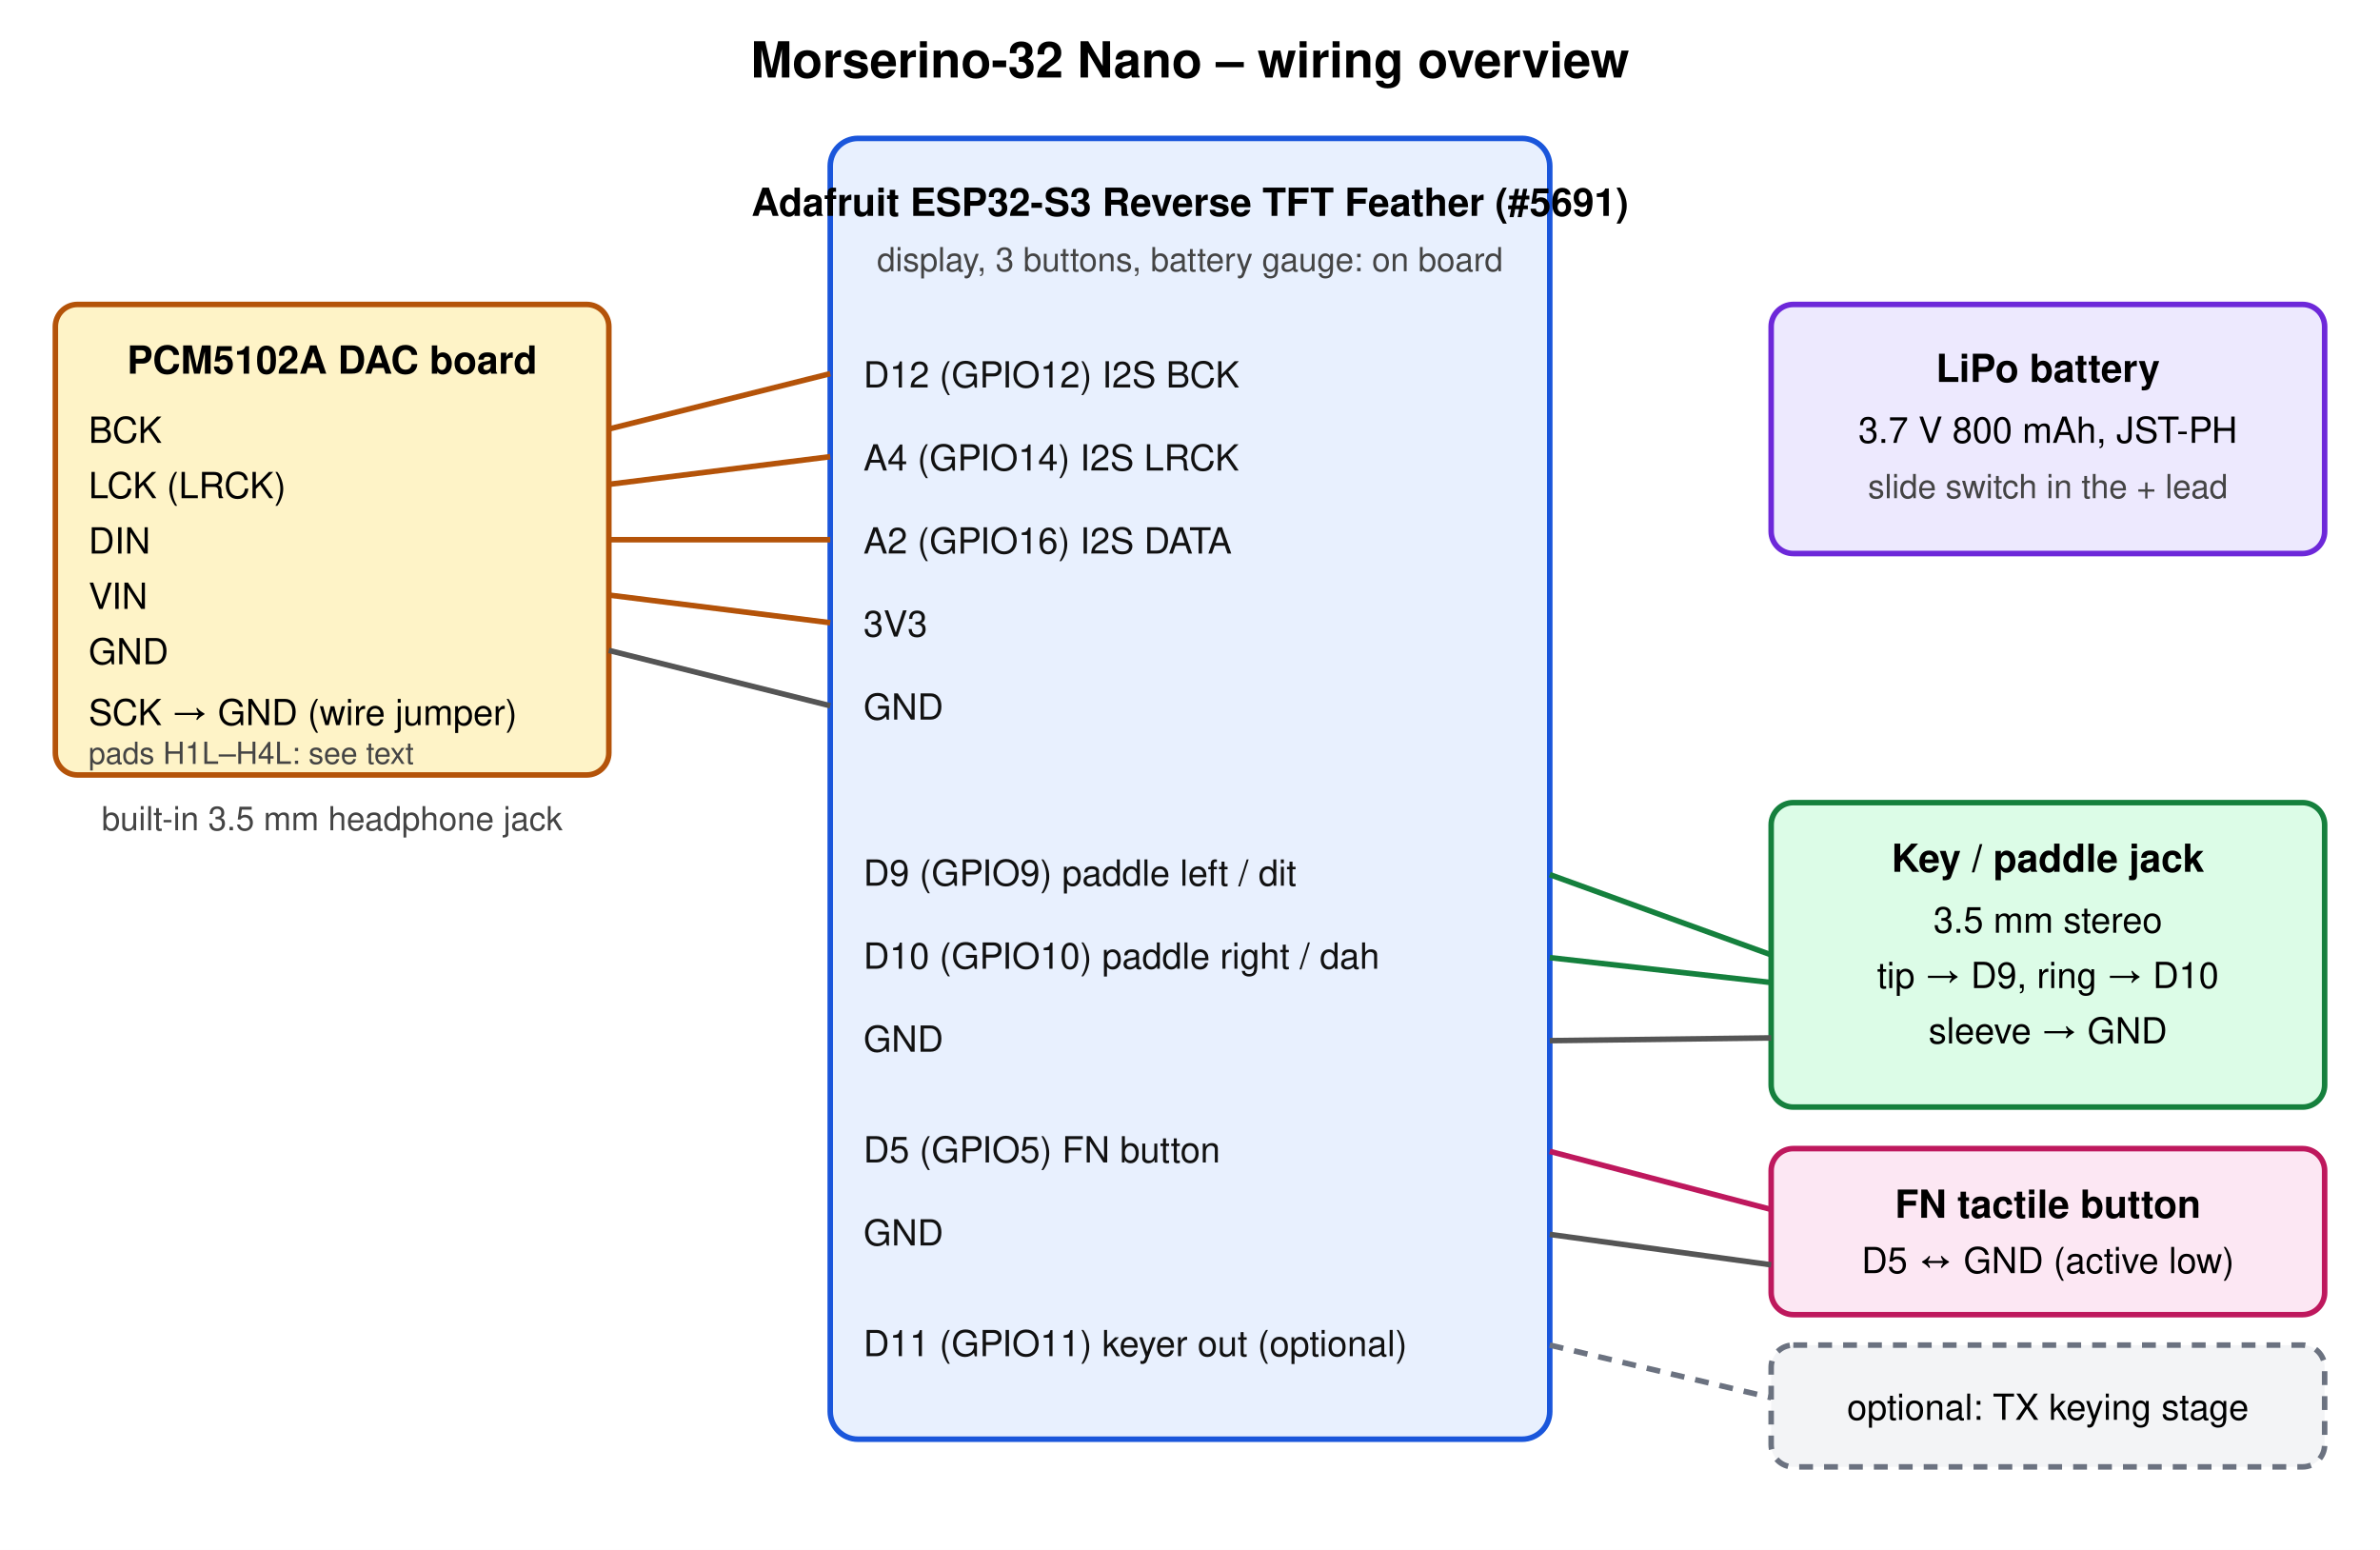
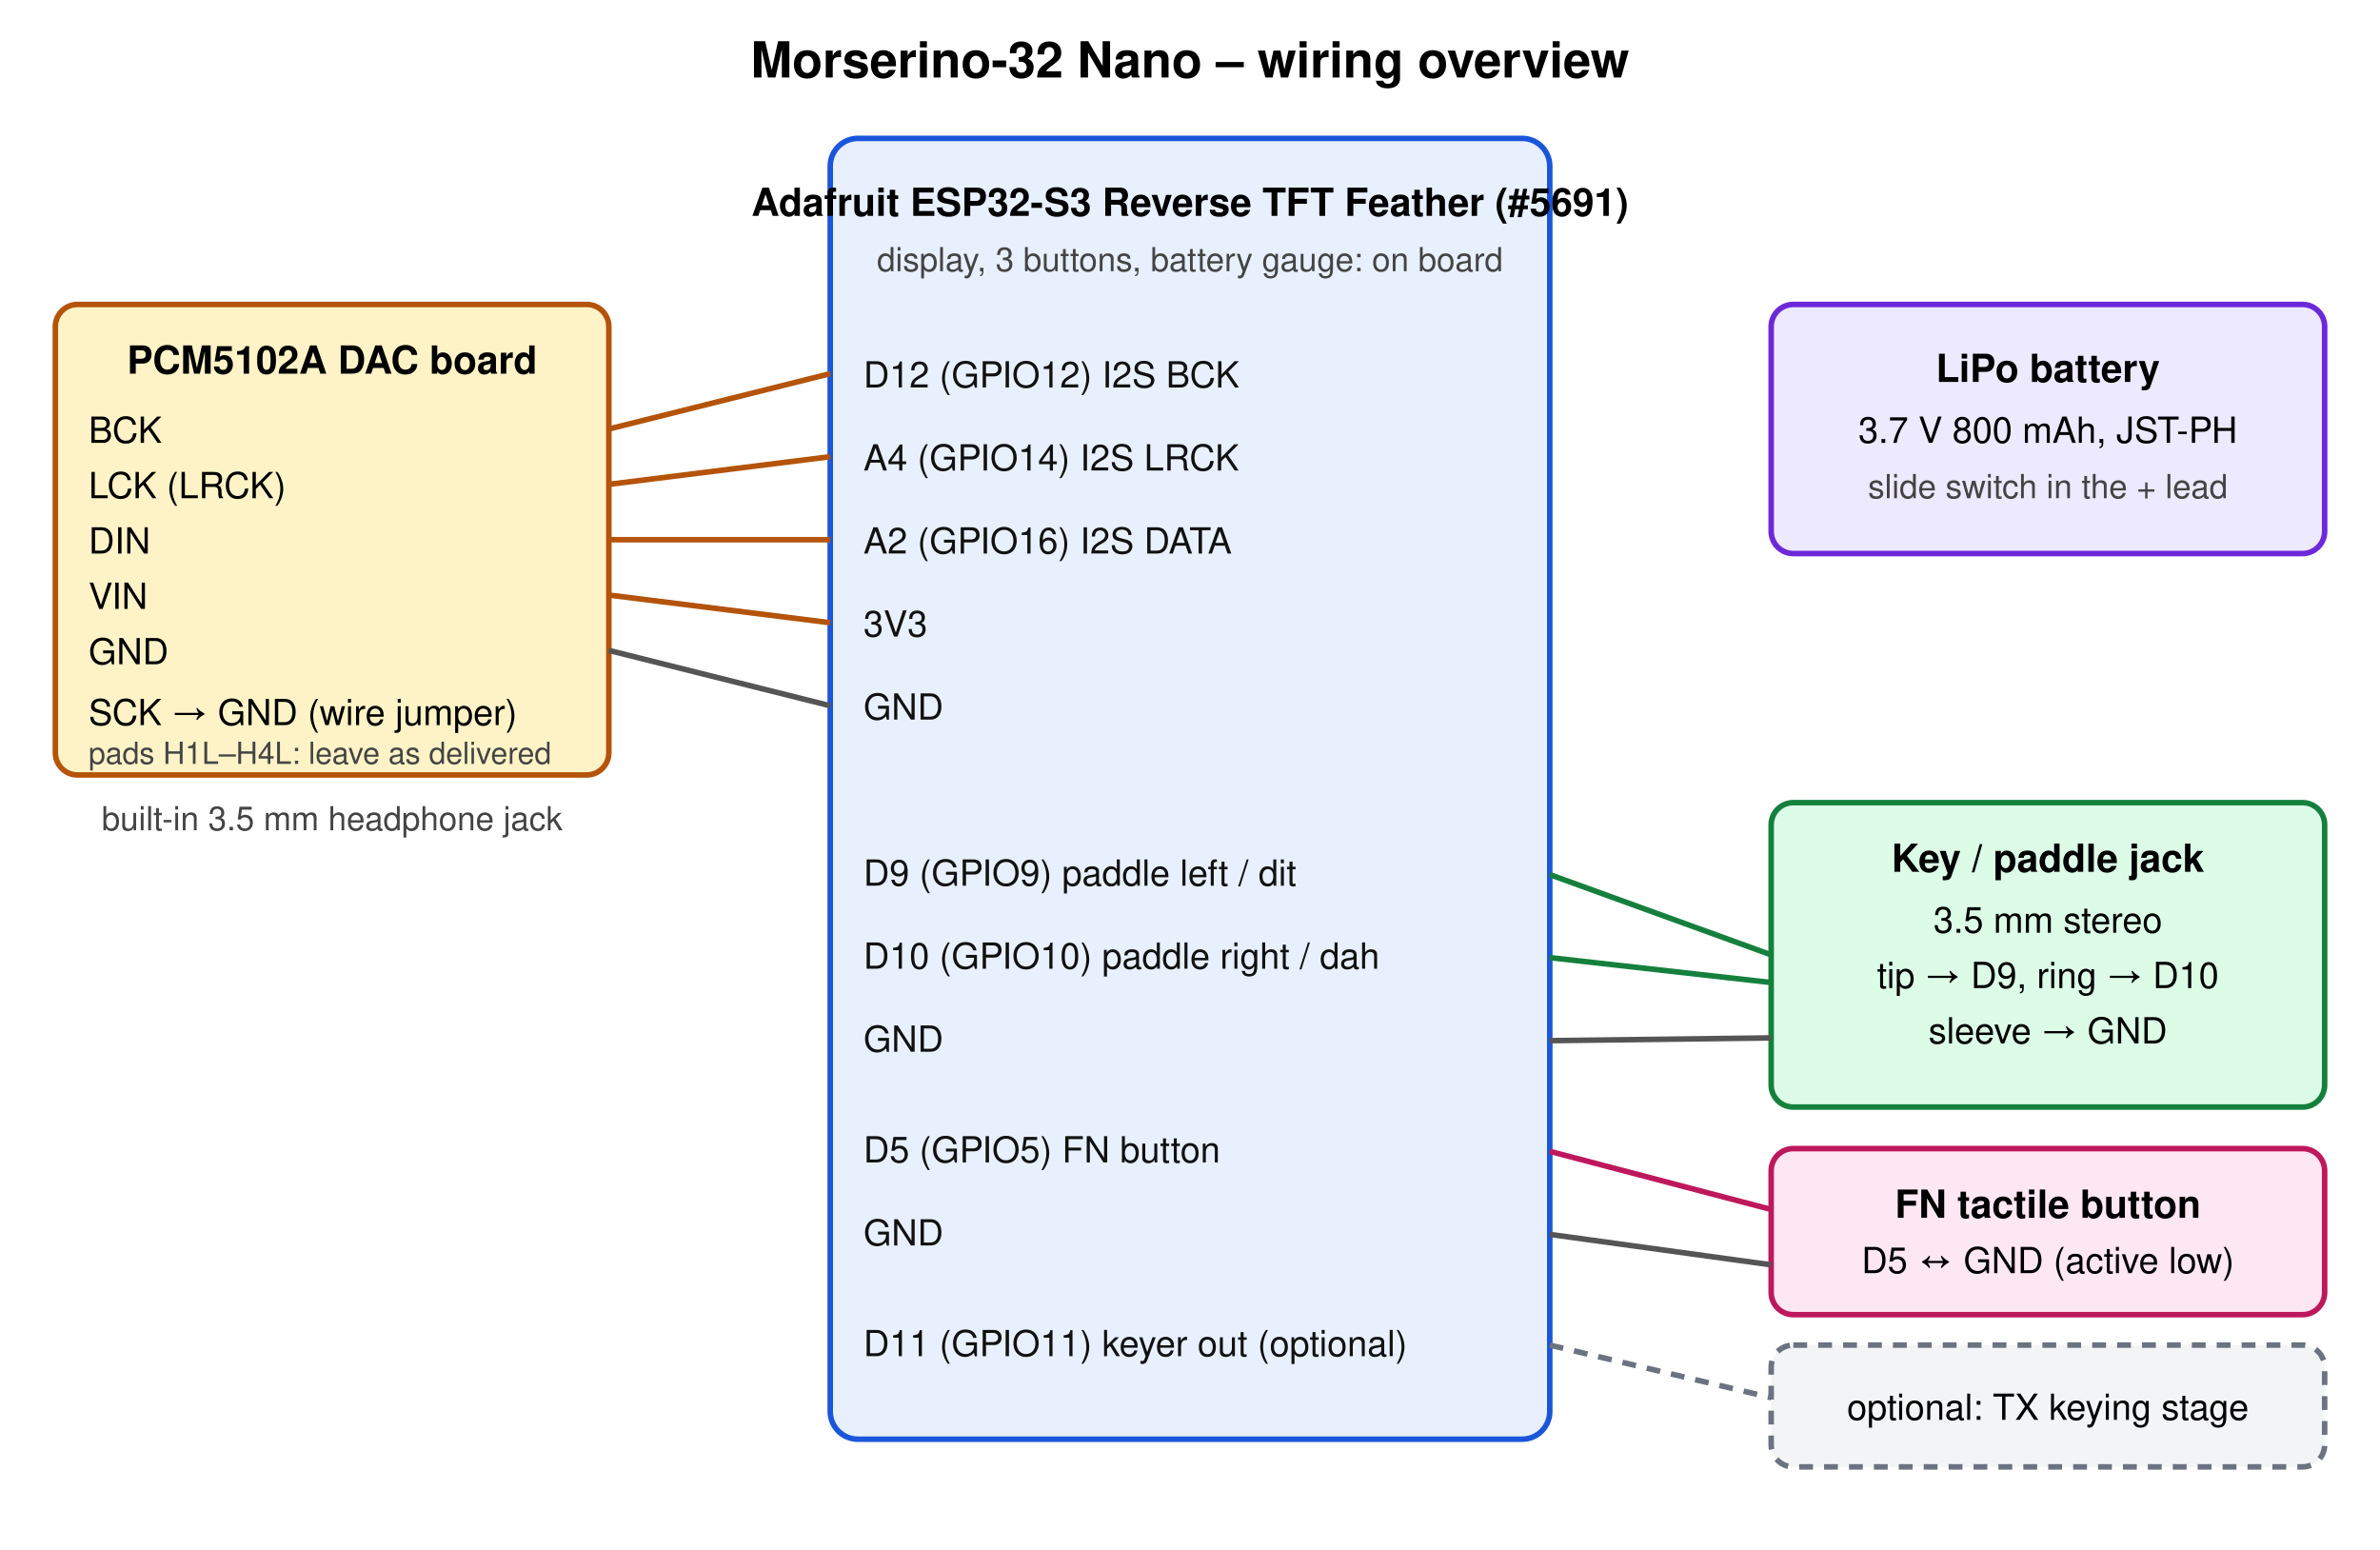
<svg xmlns="http://www.w3.org/2000/svg" viewBox="0 0 860 560" font-family="Helvetica,Arial,sans-serif" font-size="14">
  <rect width="860" height="560" fill="#ffffff" />
  <text x="430" y="28" text-anchor="middle" font-size="18" font-weight="bold">Morserino-32 Nano – wiring overview</text>
  <rect x="300" y="50" width="260" height="470" rx="10" fill="#e8f0fe" stroke="#1a56db" stroke-width="2" />
  <text x="430" y="78" text-anchor="middle" font-weight="bold">Adafruit ESP32-S3 Reverse TFT Feather (#5691)</text>
  <text x="430" y="98" text-anchor="middle" font-size="12" fill="#444">display, 3 buttons, battery gauge: on board</text>
  <g font-size="13" fill="#111">
    <text x="312" y="140">D12 (GPIO12)  I2S BCK</text>
    <text x="312" y="170">A4  (GPIO14)  I2S LRCK</text>
    <text x="312" y="200">A2  (GPIO16)  I2S DATA</text>
    <text x="312" y="230">3V3</text>
    <text x="312" y="260">GND</text>
    <text x="312" y="320">D9  (GPIO9)   paddle left / dit</text>
    <text x="312" y="350">D10 (GPIO10)  paddle right / dah</text>
    <text x="312" y="380">GND</text>
    <text x="312" y="420">D5  (GPIO5)   FN button</text>
    <text x="312" y="450">GND</text>
    <text x="312" y="490">D11 (GPIO11)  keyer out (optional)</text>
  </g>
  <rect x="20" y="110" width="200" height="170" rx="8" fill="#fef3c7" stroke="#b45309" stroke-width="2" />
  <text x="120" y="135" text-anchor="middle" font-weight="bold">PCM5102A DAC board</text>
  <g font-size="13">
    <text x="32" y="160">BCK</text>
    <text x="32" y="180">LCK (LRCK)</text>
    <text x="32" y="200">DIN</text>
    <text x="32" y="220">VIN</text>
    <text x="32" y="240">GND</text>
    <text x="32" y="262">SCK → GND (wire jumper)</text>
  </g>
-   <text x="32" y="276" font-size="11" fill="#444">pads H1L–H4L: see text</text>
+   <text x="32" y="276" font-size="11" fill="#444">pads H1L–H4L: leave as delivered</text>
  <text x="120" y="300" text-anchor="middle" font-size="12" fill="#444">built-in 3.5 mm headphone jack</text>
  <line x1="220" y1="155" x2="300" y2="135" stroke="#b45309" stroke-width="2" />
  <line x1="220" y1="175" x2="300" y2="165" stroke="#b45309" stroke-width="2" />
  <line x1="220" y1="195" x2="300" y2="195" stroke="#b45309" stroke-width="2" />
  <line x1="220" y1="215" x2="300" y2="225" stroke="#b45309" stroke-width="2" />
  <line x1="220" y1="235" x2="300" y2="255" stroke="#555" stroke-width="2" />
  <rect x="640" y="290" width="200" height="110" rx="8" fill="#dcfce7" stroke="#15803d" stroke-width="2" />
  <text x="740" y="315" text-anchor="middle" font-weight="bold">Key / paddle jack</text>
  <text x="740" y="337" text-anchor="middle" font-size="13">3.5 mm stereo</text>
  <text x="740" y="357" text-anchor="middle" font-size="13">tip → D9, ring → D10</text>
  <text x="740" y="377" text-anchor="middle" font-size="13">sleeve → GND</text>
  <line x1="560" y1="316" x2="640" y2="345" stroke="#15803d" stroke-width="2" />
  <line x1="560" y1="346" x2="640" y2="355" stroke="#15803d" stroke-width="2" />
  <line x1="560" y1="376" x2="640" y2="375" stroke="#555" stroke-width="2" />
  <rect x="640" y="415" width="200" height="60" rx="8" fill="#fce7f3" stroke="#be185d" stroke-width="2" />
  <text x="740" y="440" text-anchor="middle" font-weight="bold">FN tactile button</text>
  <text x="740" y="460" text-anchor="middle" font-size="13">D5 ↔ GND (active low)</text>
  <line x1="560" y1="416" x2="640" y2="437" stroke="#be185d" stroke-width="2" />
  <line x1="560" y1="446" x2="640" y2="457" stroke="#555" stroke-width="2" />
  <rect x="640" y="486" width="200" height="44" rx="8" fill="#f3f4f6" stroke="#6b7280" stroke-width="2" stroke-dasharray="5 4" />
  <text x="740" y="513" text-anchor="middle" font-size="13">optional: TX keying stage</text>
  <line x1="560" y1="486" x2="640" y2="505" stroke="#6b7280" stroke-width="2" stroke-dasharray="5 4" />
  <rect x="640" y="110" width="200" height="90" rx="8" fill="#ede9fe" stroke="#6d28d9" stroke-width="2" />
  <text x="740" y="138" text-anchor="middle" font-weight="bold">LiPo battery</text>
  <text x="740" y="160" text-anchor="middle" font-size="13">3.7 V 800 mAh, JST-PH</text>
  <text x="740" y="180" text-anchor="middle" font-size="12" fill="#444">slide switch in the + lead</text>
</svg>
